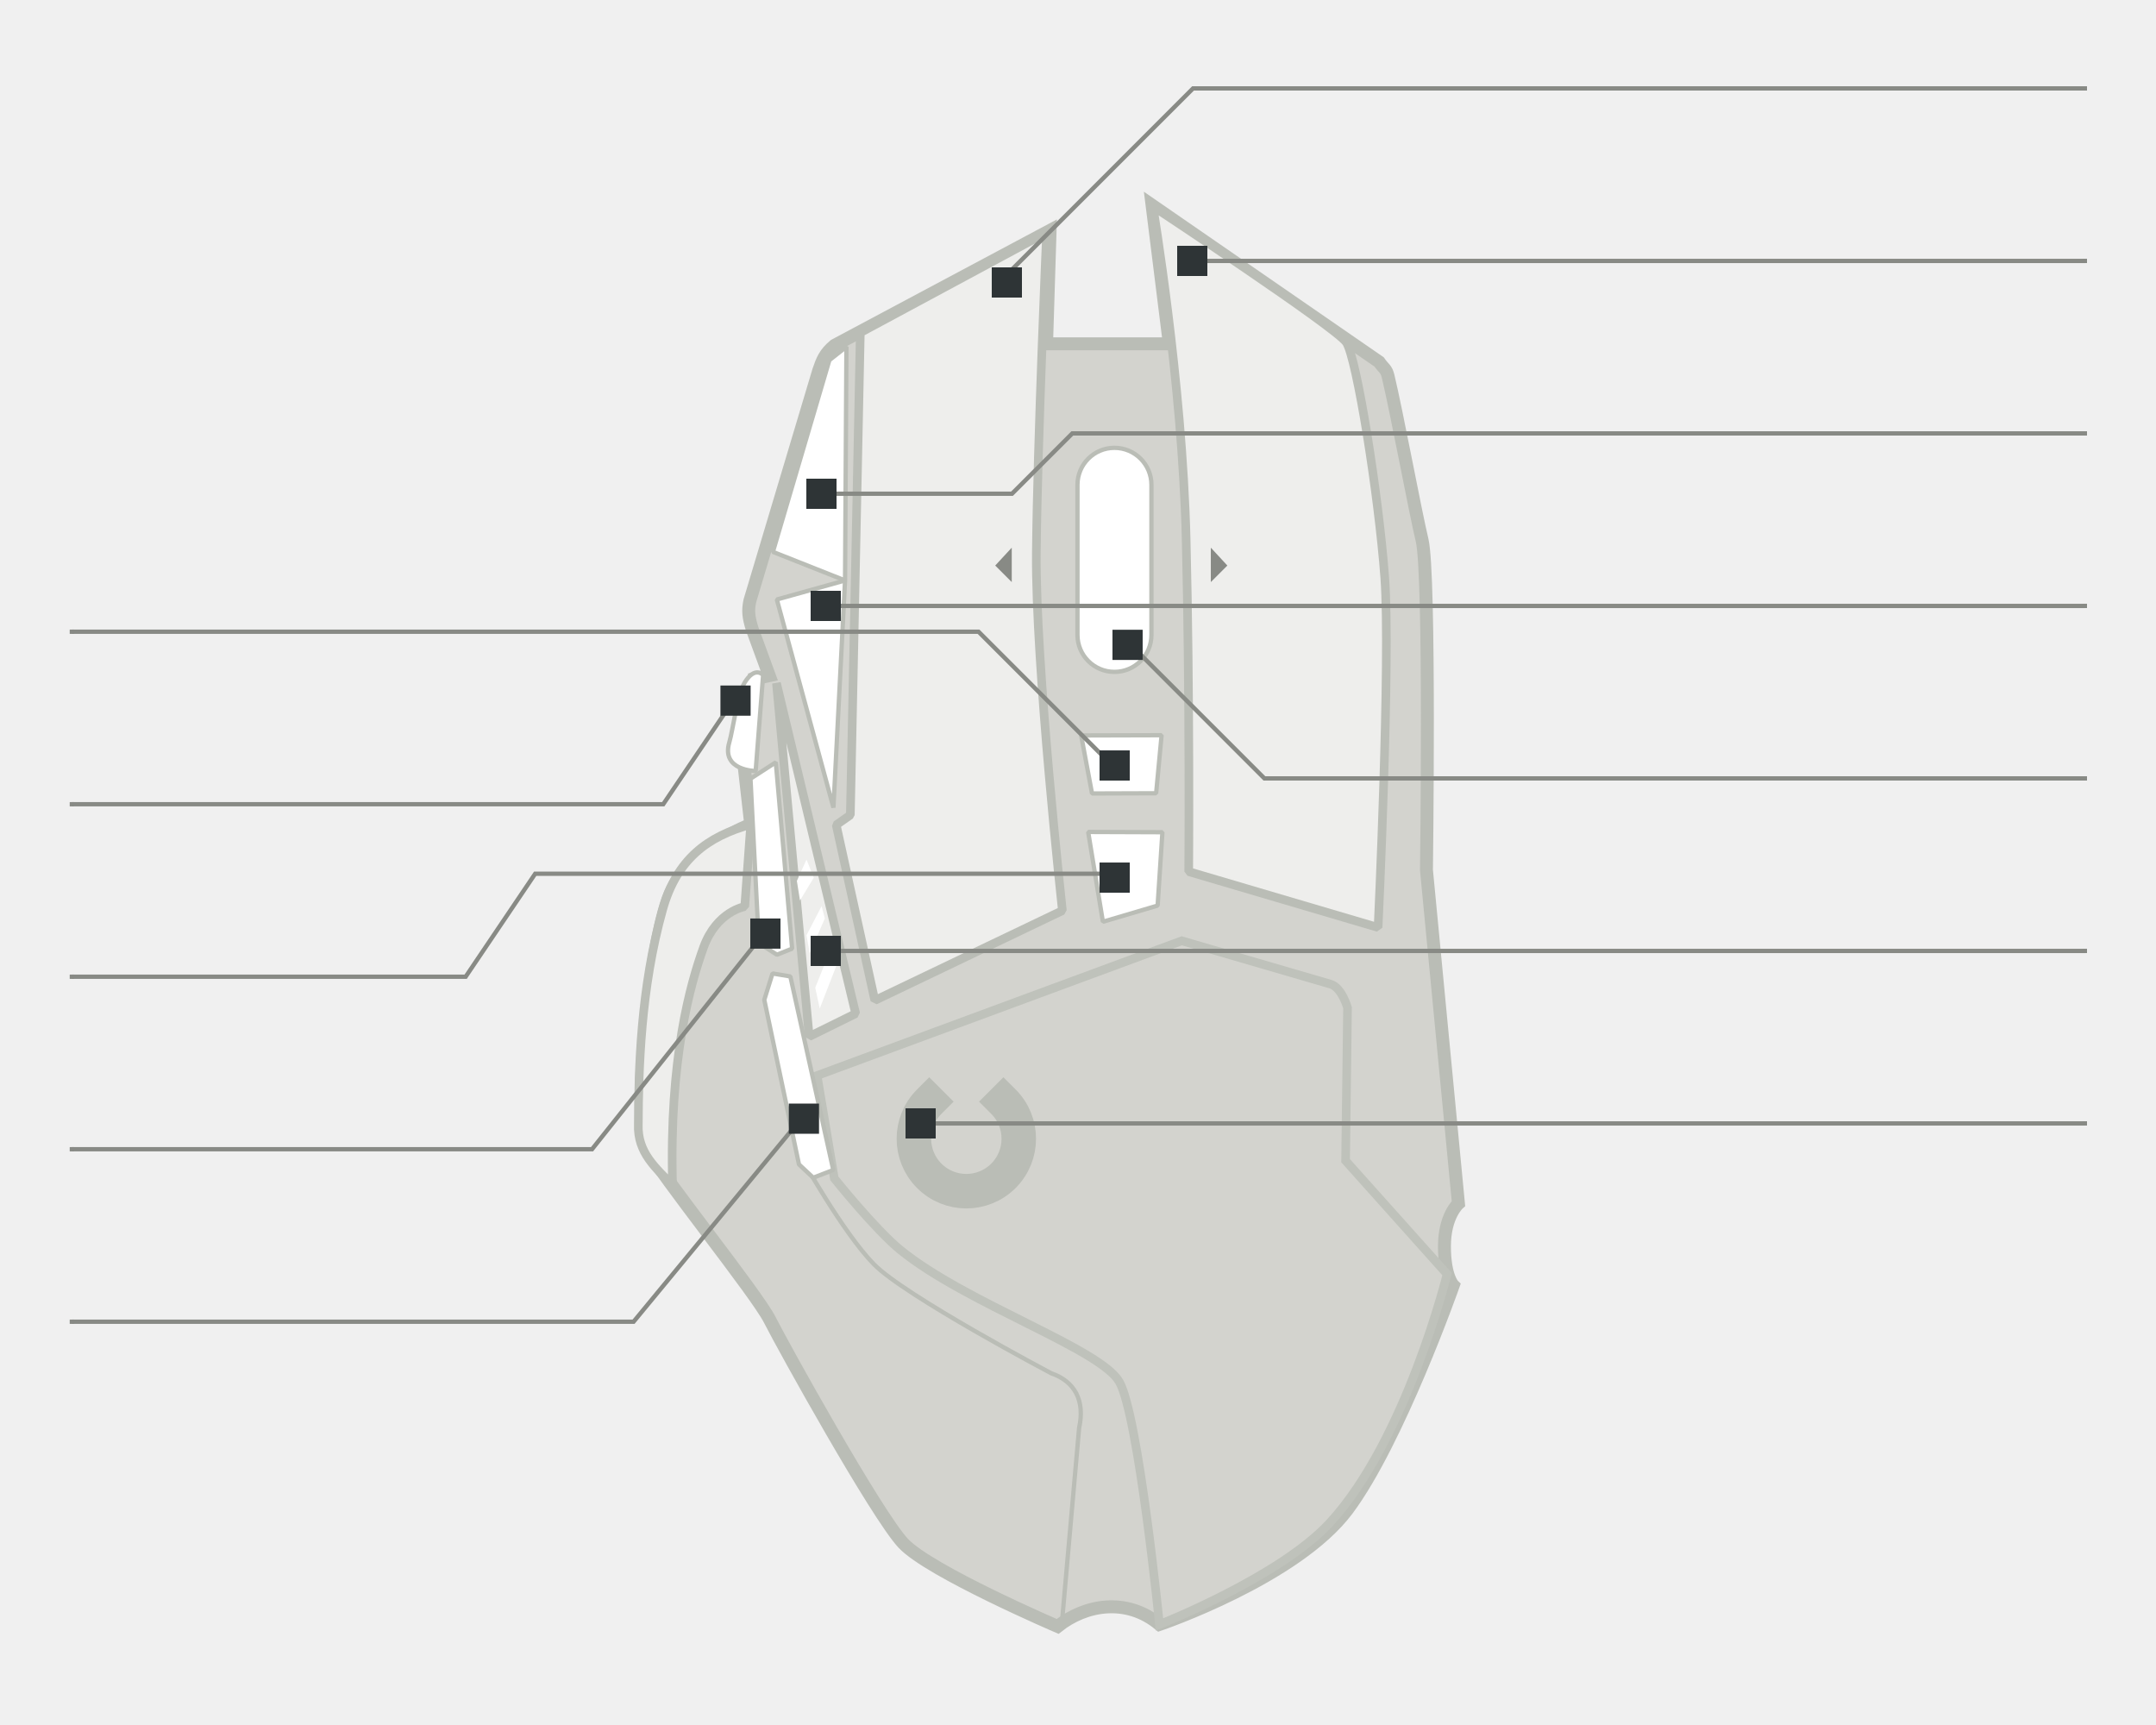
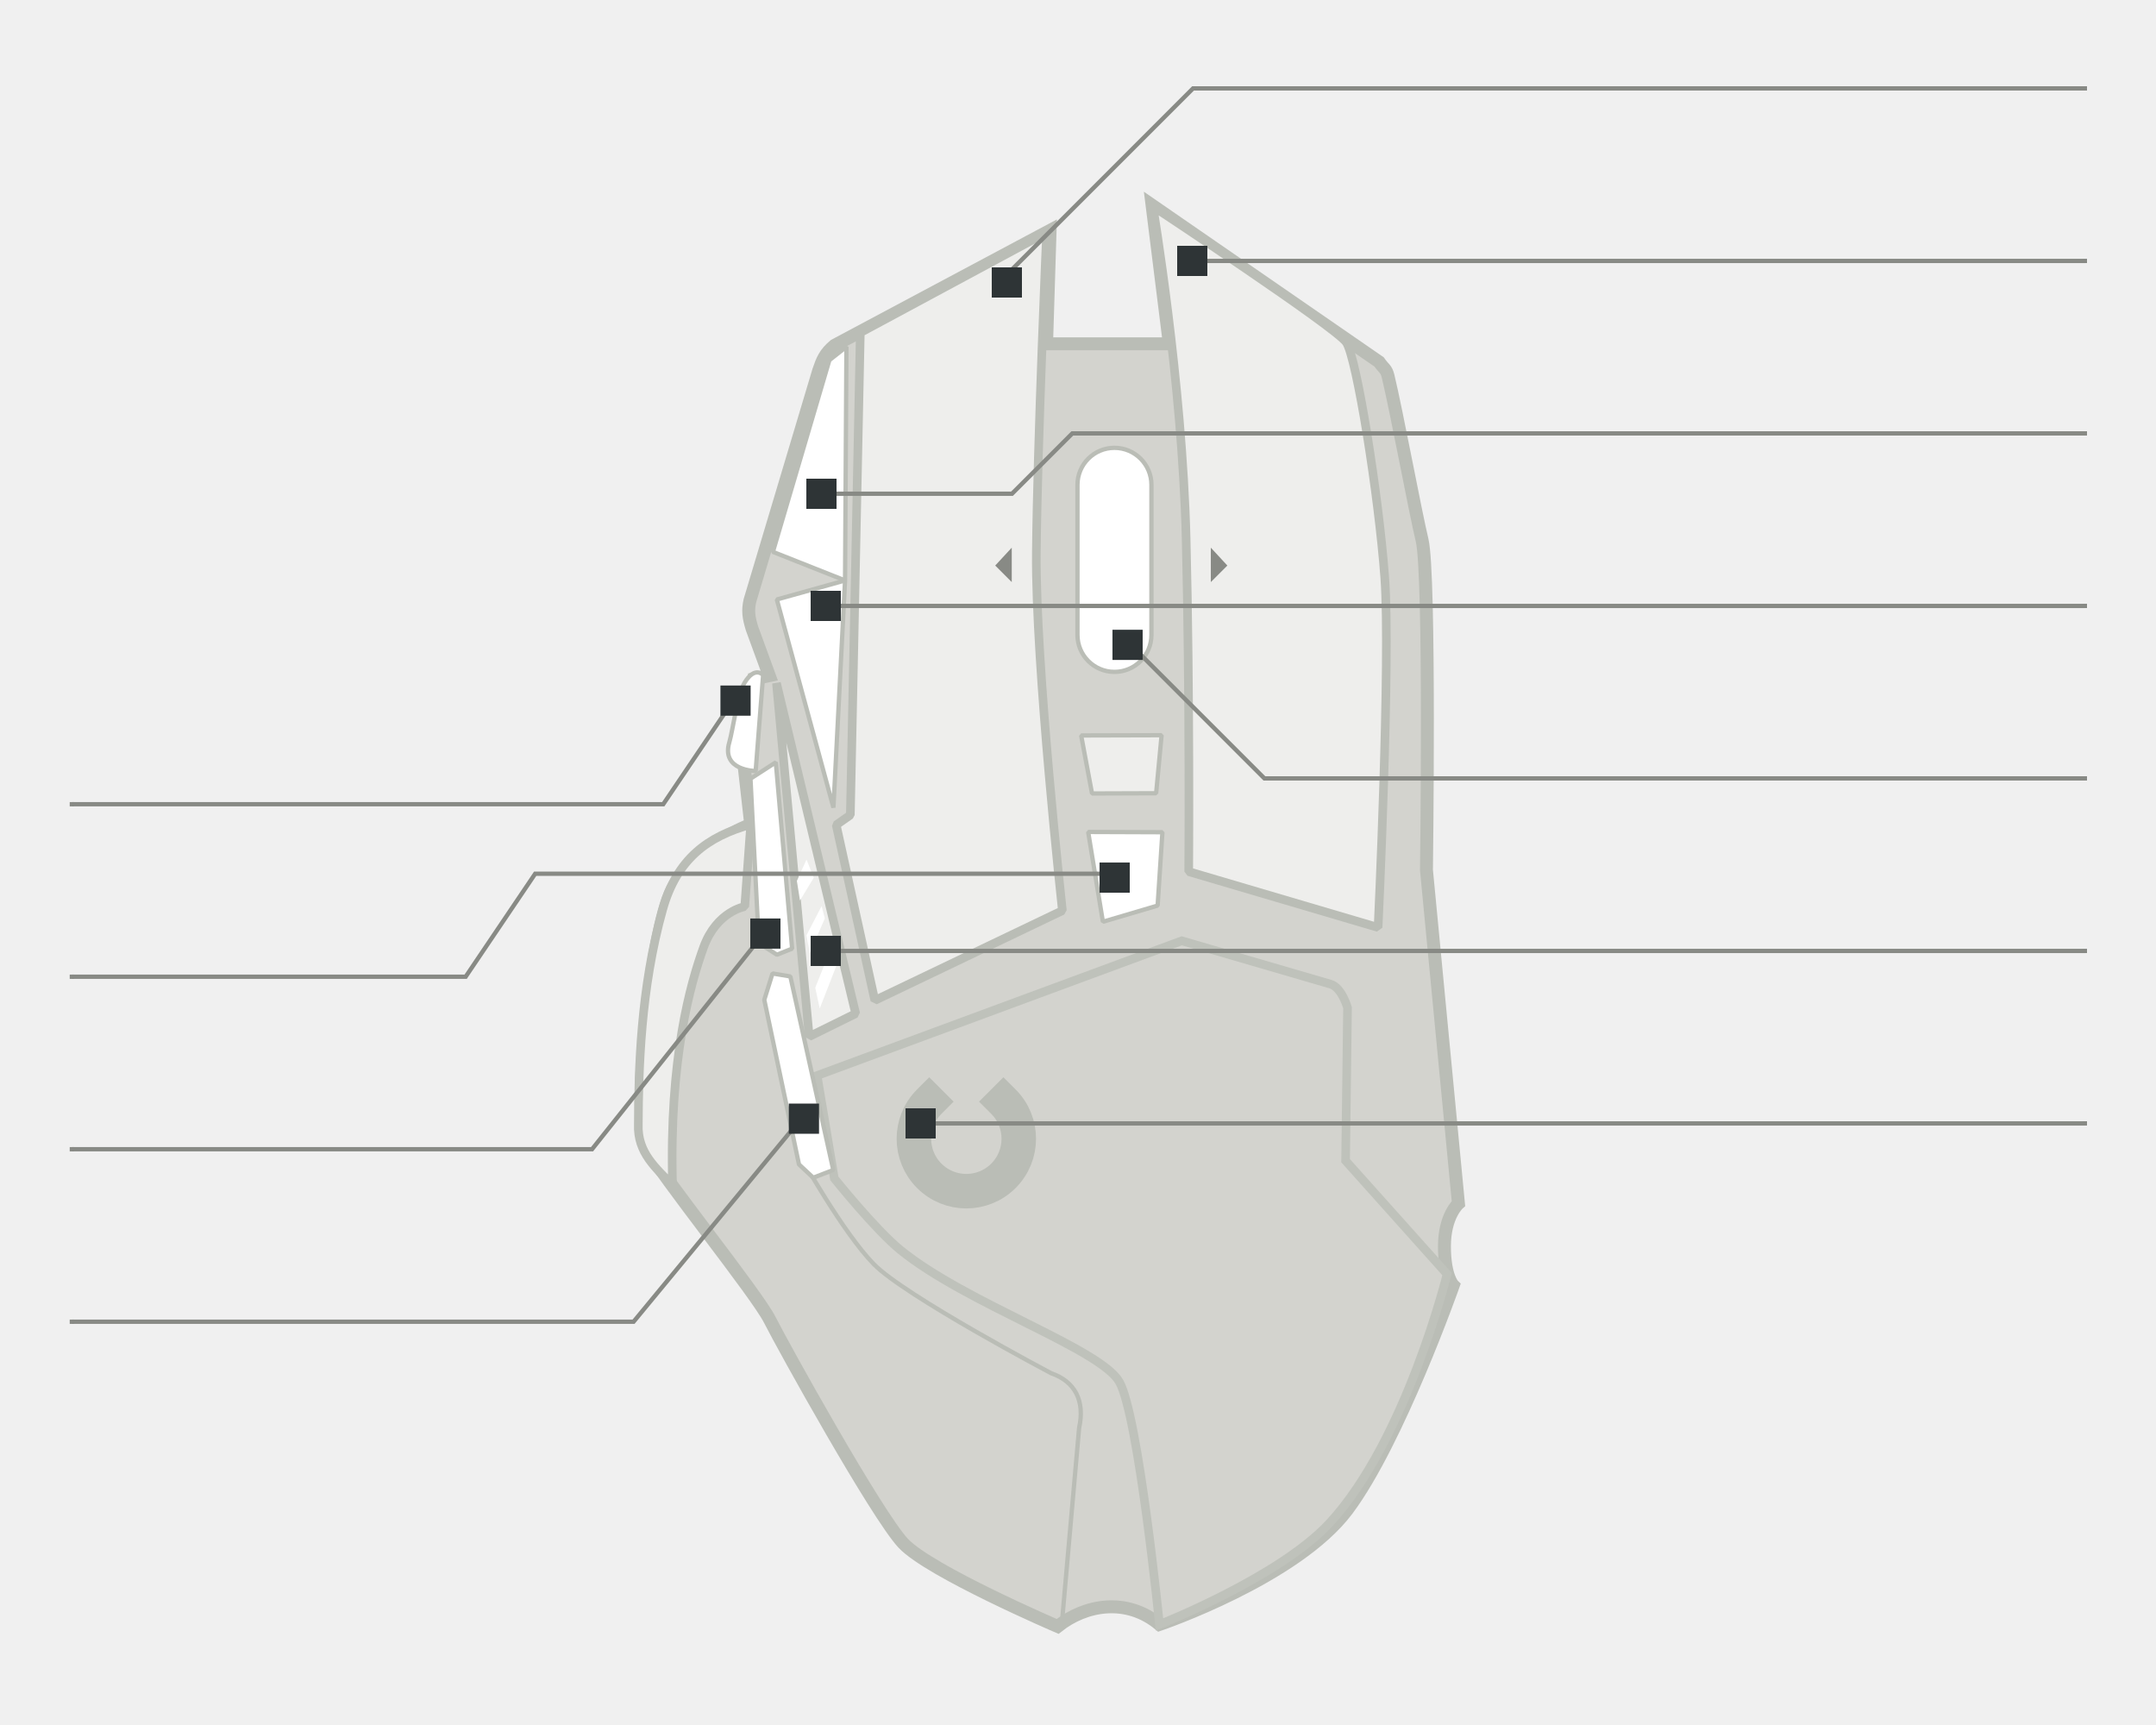
<svg xmlns="http://www.w3.org/2000/svg" width="500" height="400" viewBox="0 0 500 400" version="1.1" id="svg8">
  <defs id="defs2" />
  <g id="layer2" transform="translate(0,-400)" style="display:inline">
    <g transform="translate(-374,-4.864278e-6)" id="g1170">
      <path id="path981" d="m 617.529,453.42 -49.991,26.669 c -2.224,1.869 -2.818,3.358 -3.665,5.833 l -15.956,53.347 c -0.497,2.255 -0.342,3.748 0.485,6.467 l 3.999,10.932 -3.532,0.742 -1.359,12.371 -1.504,2.851 2.099,18.555 c 0,0 -13.036,4.818 -18.23,15.009 -5.194,10.191 -9.295,53.535 -6.036,59.82 3.259,6.285 25.602,33.906 28.707,40.078 3.105,6.173 24.796,45.226 30.931,51.771 6.135,6.545 35.799,19.276 35.799,19.276 6.394,-5.082 15.987,-6.802 23.617,-0.456 0,0 31.722,-10.768 43.561,-26.606 11.839,-15.838 24.577,-52.023 24.577,-52.023 0,0 -2.047,-1.987 -2.047,-9.068 0,-7.081 3.244,-9.907 3.244,-9.907 l -7.416,-77.332 c 0,0 0.905,-68.515 -1.015,-76.499 -1.579,-6.568 -5.906,-29.813 -7.887,-38.022 -0.427,-1.769 -0.951,-1.657 -2.079,-3.299 l -52.652,-36.341 4.004,32.134 h -28.471 z" style="color:#000000;overflow:visible;opacity:1;vector-effect:none;fill:#d3d3ce;fill-opacity:1;stroke:#babdb6;stroke-width:3;stroke-linecap:butt;stroke-linejoin:miter;stroke-miterlimit:4;stroke-dasharray:none;stroke-dashoffset:0;stroke-opacity:1;marker:none;marker-start:none;marker-mid:none;marker-end:none;paint-order:normal" />
      <path id="path1014" d="m 648.063,618.156 34.518,10.056 c 2.629,0.808 3.926,5.47 3.926,5.47 l -0.448,35.466 23.533,26.292 c 0,0 -9.441,38.41 -27.232,57.702 -11.61,12.589 -39.467,23.544 -39.467,23.544 0,0 -4.876,-48.516 -9.305,-56.255 -4.429,-7.739 -35.487,-18.119 -50.815,-30.612 -5.821,-4.745 -15.279,-16.557 -15.279,-16.557 l -4.003,-23.86 z" style="color:#000000;overflow:visible;opacity:1;vector-effect:none;fill:#d3d3ce;fill-opacity:1;stroke:#bfc2bb;stroke-width:2;stroke-linecap:square;stroke-linejoin:miter;stroke-miterlimit:4;stroke-dasharray:none;stroke-dashoffset:0;stroke-opacity:1;marker:none;marker-start:none;marker-mid:none;marker-end:none;paint-order:normal" />
      <path id="path1144" d="m 620.346,775.426 3.918,-44.347 c 1.383,-6.281 -0.996,-10.76 -6.481,-12.643 0,0 -33.976,-17.943 -41.165,-25.327 -7.189,-7.384 -16.897,-24.847 -16.897,-24.847" style="color:#000000;overflow:visible;opacity:1;vector-effect:none;fill:none;fill-opacity:1;stroke:#babdb6;stroke-width:1;stroke-linecap:butt;stroke-linejoin:bevel;stroke-miterlimit:4;stroke-dasharray:none;stroke-dashoffset:0;stroke-opacity:1;marker:none;marker-start:none;marker-mid:none;marker-end:none;paint-order:normal" />
      <path style="color:#000000;display:inline;overflow:visible;vector-effect:none;fill:none;fill-opacity:1;stroke:#babdb6;stroke-width:8;stroke-linecap:square;stroke-linejoin:bevel;stroke-miterlimit:4;stroke-dasharray:none;stroke-opacity:1" id="path1012" d="m -655.454,606.704 a 12.163,12.163 0 0 1 -17.201,0 12.163,12.163 0 0 1 0,-17.201 12.163,12.163 0 0 1 17.201,0" transform="rotate(-90)" />
      <path id="path1030" d="m 548.106,591.188 -1.39,19.036 c 0,0 -6.519,1.072 -9.55,9.447 -3.03,8.375 -8.018,25.682 -7.193,55.162 -3.805,-3.924 -8.2,-7.548 -7.939,-14.112 0.057,-12.697 0.502,-31.561 5.665,-49.89 3.266,-11.594 10.357,-16.872 20.407,-19.643 z" style="color:#000000;overflow:visible;opacity:1;vector-effect:none;fill:#eeeeec;fill-opacity:1;stroke:#babdb6;stroke-width:2;stroke-linecap:butt;stroke-linejoin:bevel;stroke-miterlimit:4;stroke-dasharray:none;stroke-dashoffset:0;stroke-opacity:1;marker:none;marker-start:none;marker-mid:none;marker-end:none;paint-order:normal" />
      <path id="path1060" d="m 616.73,453.878 -43.215,23.256 -2.309,111.858 -3.279,2.299 8.956,40.684 43.496,-20.816 c 0,0 -6.293,-57.395 -6.042,-82.962 0.25,-25.567 2.393,-74.318 2.393,-74.318 z" style="color:#000000;overflow:visible;opacity:1;vector-effect:none;fill:#eeeeec;fill-opacity:1;stroke:#babdb6;stroke-width:2;stroke-linecap:butt;stroke-linejoin:bevel;stroke-miterlimit:4;stroke-dasharray:none;stroke-dashoffset:0;stroke-opacity:1;marker:none;marker-start:none;marker-mid:none;marker-end:none;paint-order:normal" />
      <path id="path1062" d="m 641.359,447.844 c 0,0 6.821,40.569 7.718,77.069 0.897,36.499 0.602,77.204 0.602,77.204 l 43.915,12.952 c 0,0 2.947,-62.037 1.541,-81.155 -1.406,-19.118 -6.517,-50.977 -8.905,-54.508 -2.388,-3.531 -44.872,-31.562 -44.872,-31.562 z" style="color:#000000;overflow:visible;opacity:1;vector-effect:none;fill:#eeeeec;fill-opacity:1;stroke:#babdb6;stroke-width:2;stroke-linecap:butt;stroke-linejoin:bevel;stroke-miterlimit:4;stroke-dasharray:none;stroke-dashoffset:0;stroke-opacity:1;marker:none;marker-start:none;marker-mid:none;marker-end:none;paint-order:normal" />
      <path id="path1064" d="m 626.361,592.915 3.413,20.823 12.693,-3.75 1.11,-17.009 z" style="color:#000000;overflow:visible;opacity:1;vector-effect:none;fill:#ffffff;fill-opacity:1;stroke:#babdb6;stroke-width:1;stroke-linecap:butt;stroke-linejoin:bevel;stroke-miterlimit:4;stroke-dasharray:none;stroke-dashoffset:0;stroke-opacity:1;marker:none;marker-start:none;marker-mid:none;marker-end:none;paint-order:normal" />
-       <path id="path1066" d="m 624.733,570.54 2.519,13.457 14.868,-0.051 1.267,-13.46 z" style="color:#000000;overflow:visible;opacity:1;vector-effect:none;fill:#ffffff;fill-opacity:1;stroke:#babdb6;stroke-width:1;stroke-linecap:butt;stroke-linejoin:bevel;stroke-miterlimit:4;stroke-dasharray:none;stroke-dashoffset:0;stroke-opacity:1;marker:none;marker-start:none;marker-mid:none;marker-end:none;paint-order:normal" />
+       <path id="path1066" d="m 624.733,570.54 2.519,13.457 14.868,-0.051 1.267,-13.46 z" style="color:#000000;overflow:visible;opacity:1;vector-effect:none;fill:#eeeeec;fill-opacity:1;stroke:#babdb6;stroke-width:1;stroke-linecap:butt;stroke-linejoin:bevel;stroke-miterlimit:4;stroke-dasharray:none;stroke-dashoffset:0;stroke-opacity:1;marker:none;marker-start:none;marker-mid:none;marker-end:none;paint-order:normal" />
      <rect style="color:#000000;overflow:visible;opacity:1;vector-effect:none;fill:#ffffff;fill-opacity:1;stroke:#babdb6;stroke-width:1;stroke-linecap:butt;stroke-linejoin:bevel;stroke-miterlimit:4;stroke-dasharray:none;stroke-dashoffset:0;stroke-opacity:1;marker:none;marker-start:none;marker-mid:none;marker-end:none;paint-order:normal" id="rect1068" width="17.153" height="51.955" x="623.876" y="503.845" rx="8.576" ry="8.576" />
      <path id="path1098" d="m 569.976,534.6 -16.732,-6.633 13.096,-44.449 3.955,-3.119 z" style="color:#000000;overflow:visible;opacity:1;vector-effect:none;fill:#ffffff;fill-opacity:1;stroke:#babdb6;stroke-width:1;stroke-linecap:butt;stroke-linejoin:bevel;stroke-miterlimit:4;stroke-dasharray:none;stroke-dashoffset:0;stroke-opacity:1;marker:none;marker-start:none;marker-mid:none;marker-end:none;paint-order:normal" />
      <path id="path1100" d="m 569.976,534.6 -15.818,4.414 13.124,48.262 z" style="color:#000000;overflow:visible;opacity:1;vector-effect:none;fill:#ffffff;fill-opacity:1;stroke:#babdb6;stroke-width:1;stroke-linecap:butt;stroke-linejoin:bevel;stroke-miterlimit:4;stroke-dasharray:none;stroke-dashoffset:0;stroke-opacity:1;marker:none;marker-start:none;marker-mid:none;marker-end:none;paint-order:normal" />
      <path style="color:#000000;display:inline;overflow:visible;opacity:1;vector-effect:none;fill:#ffffff;fill-opacity:1;stroke:#babdb6;stroke-width:1;stroke-linecap:butt;stroke-linejoin:bevel;stroke-miterlimit:4;stroke-dasharray:none;stroke-dashoffset:0;stroke-opacity:1;marker:none;marker-start:none;marker-mid:none;marker-end:none;paint-order:normal" d="m 550.976,556.551 -1.731,22.234 c 0,0 -8.075,-0.038 -6.103,-6.678 0.797,-2.683 1.882,-11.101 3.54,-13.81 2.445,-3.994 4.295,-1.746 4.295,-1.746 z" id="path1473" />
      <path id="path1118" d="m 553.917,576.77 3.789,43.208 -3.529,1.4 -4.19,-2.673 -1.94,-38.139 z" style="color:#000000;overflow:visible;opacity:1;vector-effect:none;fill:#ffffff;fill-opacity:1;stroke:#babdb6;stroke-width:1;stroke-linecap:butt;stroke-linejoin:bevel;stroke-miterlimit:4;stroke-dasharray:none;stroke-dashoffset:0;stroke-opacity:1;marker:none;marker-start:none;marker-mid:none;marker-end:none;paint-order:normal" />
      <path id="path1120" d="m 557.291,626.423 -4.137,-0.694 -1.907,6.11 8.042,38.166 3.307,3.087 4.65,-1.789 z" style="color:#000000;overflow:visible;opacity:1;vector-effect:none;fill:#ffffff;fill-opacity:1;stroke:#babdb6;stroke-width:1;stroke-linecap:butt;stroke-linejoin:bevel;stroke-miterlimit:4;stroke-dasharray:none;stroke-dashoffset:0;stroke-opacity:1;marker:none;marker-start:none;marker-mid:none;marker-end:none;paint-order:normal" />
      <path id="path1122" d="m 554.073,558.406 18.369,76.635 -10.782,5.315 z" style="color:#000000;overflow:visible;opacity:1;vector-effect:none;fill:#eeeeec;fill-opacity:1;stroke:#babdb6;stroke-width:2;stroke-linecap:butt;stroke-linejoin:bevel;stroke-miterlimit:4;stroke-dasharray:none;stroke-dashoffset:0;stroke-opacity:1;marker:none;marker-start:none;marker-mid:none;marker-end:none;paint-order:normal" />
      <path id="path1138" d="m 561.036,599.318 1.685,4.214 -3.197,5.27 -0.721,-4.53 z" style="color:#000000;overflow:visible;opacity:1;vector-effect:none;fill:#ffffff;fill-opacity:1;stroke:none;stroke-width:2;stroke-linecap:butt;stroke-linejoin:bevel;stroke-miterlimit:4;stroke-dasharray:none;stroke-dashoffset:0;stroke-opacity:1;marker:none;marker-start:none;marker-mid:none;marker-end:none;paint-order:normal" />
      <path id="path1140" d="m 564.538,610.123 0.75,2.85 -3.502,8.031 -0.75,-4.132 z" style="color:#000000;overflow:visible;opacity:1;vector-effect:none;fill:#ffffff;fill-opacity:1;stroke:none;stroke-width:2;stroke-linecap:butt;stroke-linejoin:bevel;stroke-miterlimit:4;stroke-dasharray:none;stroke-dashoffset:0;stroke-opacity:1;marker:none;marker-start:none;marker-mid:none;marker-end:none;paint-order:normal" />
      <path id="path1142" d="m 566.945,619.358 1.458,3.461 -4.297,11.033 -1.043,-4.823 z" style="color:#000000;overflow:visible;opacity:1;vector-effect:none;fill:#ffffff;fill-opacity:1;stroke:none;stroke-width:2;stroke-linecap:butt;stroke-linejoin:bevel;stroke-miterlimit:4;stroke-dasharray:none;stroke-dashoffset:0;stroke-opacity:1;marker:none;marker-start:none;marker-mid:none;marker-end:none;paint-order:normal" />
      <path id="path1146" d="m 654.803,526.996 v 7.976 l 3.833,-3.833 z" style="color:#000000;overflow:visible;opacity:1;vector-effect:none;fill:#888a85;fill-opacity:1;stroke:none;stroke-width:1;stroke-linecap:butt;stroke-linejoin:bevel;stroke-miterlimit:4;stroke-dasharray:none;stroke-dashoffset:0;stroke-opacity:1;marker:none;marker-start:none;marker-mid:none;marker-end:none;paint-order:normal" />
      <path style="color:#000000;overflow:visible;opacity:1;vector-effect:none;fill:#888a85;fill-opacity:1;stroke:none;stroke-width:1;stroke-linecap:butt;stroke-linejoin:bevel;stroke-miterlimit:4;stroke-dasharray:none;stroke-dashoffset:0;stroke-opacity:1;marker:none;marker-start:none;marker-mid:none;marker-end:none;paint-order:normal" d="m 608.636,526.996 v 7.976 l -3.833,-3.833 z" id="path1148" />
    </g>
  </g>
  <g id="layer3" style="display:inline">
    <path style="color:#000000;overflow:visible;opacity:1;vector-effect:none;fill:none;fill-opacity:1;stroke:#888a85;stroke-width:1;stroke-linecap:square;stroke-linejoin:miter;stroke-miterlimit:4;stroke-dasharray:none;stroke-dashoffset:0;stroke-opacity:1;marker:none;marker-start:none;marker-mid:none;marker-end:none;paint-order:normal" d="m 234.687,62.492 41.986,-41.986 H 483" id="path954" />
    <rect style="color:#000000;overflow:visible;opacity:1;vector-effect:none;fill:#2e3436;fill-opacity:1;stroke:none;stroke-width:2;stroke-linecap:square;stroke-linejoin:miter;stroke-miterlimit:4;stroke-dasharray:none;stroke-dashoffset:0;stroke-opacity:1;marker:none;marker-start:none;marker-mid:none;marker-end:none;paint-order:normal" id="rect952" width="7" height="7" x="230" y="62" />
    <path id="path958" d="M 275.037,60.506 H 483.056" style="color:#000000;overflow:visible;opacity:1;vector-effect:none;fill:none;fill-opacity:1;stroke:#888a85;stroke-width:1;stroke-linecap:square;stroke-linejoin:miter;stroke-miterlimit:4;stroke-dasharray:none;stroke-dashoffset:0;stroke-opacity:1;marker:none;marker-start:none;marker-mid:none;marker-end:none;paint-order:normal" />
    <rect y="57" x="273" height="7" width="7" id="rect968" style="color:#000000;overflow:visible;opacity:1;vector-effect:none;fill:#2e3436;fill-opacity:1;stroke:none;stroke-width:2;stroke-linecap:square;stroke-linejoin:miter;stroke-miterlimit:4;stroke-dasharray:none;stroke-dashoffset:0;stroke-opacity:1;marker:none;marker-start:none;marker-mid:none;marker-end:none;paint-order:normal" />
    <path style="color:#000000;overflow:visible;opacity:1;vector-effect:none;fill:none;fill-opacity:1;stroke:#888a85;stroke-width:1;stroke-linecap:square;stroke-linejoin:miter;stroke-miterlimit:4;stroke-dasharray:none;stroke-dashoffset:0;stroke-opacity:1;marker:none;marker-start:none;marker-mid:none;marker-end:none;paint-order:normal" d="M 483,100.506 H 248.673 l -13.986,13.986 h -45.121" id="path960" />
    <rect style="color:#000000;overflow:visible;opacity:1;vector-effect:none;fill:#2e3436;fill-opacity:1;stroke:none;stroke-width:2;stroke-linecap:square;stroke-linejoin:miter;stroke-miterlimit:4;stroke-dasharray:none;stroke-dashoffset:0;stroke-opacity:1;marker:none;marker-start:none;marker-mid:none;marker-end:none;paint-order:normal" id="rect970" width="7" height="7" x="187" y="111" />
    <path id="path962" d="M 483,140.506 H 189.326" style="color:#000000;overflow:visible;opacity:1;vector-effect:none;fill:none;fill-opacity:1;stroke:#888a85;stroke-width:1;stroke-linecap:square;stroke-linejoin:miter;stroke-miterlimit:4;stroke-dasharray:none;stroke-dashoffset:0;stroke-opacity:1;marker:none;marker-start:none;marker-mid:none;marker-end:none;paint-order:normal" />
    <rect y="137" x="188" height="7" width="7" id="rect972" style="color:#000000;overflow:visible;opacity:1;vector-effect:none;fill:#2e3436;fill-opacity:1;stroke:none;stroke-width:2;stroke-linecap:square;stroke-linejoin:miter;stroke-miterlimit:4;stroke-dasharray:none;stroke-dashoffset:0;stroke-opacity:1;marker:none;marker-start:none;marker-mid:none;marker-end:none;paint-order:normal" />
    <path style="color:#000000;overflow:visible;opacity:1;vector-effect:none;fill:none;fill-opacity:1;stroke:#888a85;stroke-width:1;stroke-linecap:square;stroke-linejoin:miter;stroke-miterlimit:4;stroke-dasharray:none;stroke-dashoffset:0;stroke-opacity:1;marker:none;marker-start:none;marker-mid:none;marker-end:none;paint-order:normal" d="M 483,180.506 H 293.237 l -30.123,-30.123" id="path964" />
    <rect style="color:#000000;overflow:visible;opacity:1;vector-effect:none;fill:#2e3436;fill-opacity:1;stroke:none;stroke-width:2;stroke-linecap:square;stroke-linejoin:miter;stroke-miterlimit:4;stroke-dasharray:none;stroke-dashoffset:0;stroke-opacity:1;marker:none;marker-start:none;marker-mid:none;marker-end:none;paint-order:normal" id="rect974" width="7" height="7" x="257.994" y="146.031" />
    <rect style="color:#000000;overflow:visible;vector-effect:none;fill:#888a85;fill-opacity:1;stroke:none;stroke-linecap:round" id="button0" width="1" height="1" x="483" y="20" />
    <rect y="60" x="483" height="1" width="1" id="button1" style="color:#000000;overflow:visible;vector-effect:none;fill:#888a85;fill-opacity:1;stroke:none;stroke-linecap:round" />
    <rect style="color:#000000;overflow:visible;vector-effect:none;fill:#888a85;fill-opacity:1;stroke:none;stroke-linecap:round" id="button2" width="1" height="1" x="483" y="100" />
    <rect y="140" x="483" height="1" width="1" id="button3" style="color:#000000;overflow:visible;vector-effect:none;fill:#888a85;fill-opacity:1;stroke:none;stroke-linecap:round" />
    <rect style="color:#000000;overflow:visible;vector-effect:none;fill:#888a85;fill-opacity:1;stroke:none;stroke-linecap:round" id="button4" width="1" height="1" x="483" y="180" />
-     <path id="path1247" d="m 17.169,146.484 h 209.763 l 30.123,30.123" style="color:#000000;overflow:visible;opacity:1;vector-effect:none;fill:none;fill-opacity:1;stroke:#888a85;stroke-width:1;stroke-linecap:square;stroke-linejoin:miter;stroke-miterlimit:4;stroke-dasharray:none;stroke-dashoffset:0;stroke-opacity:1;marker:none;marker-start:none;marker-mid:none;marker-end:none;paint-order:normal" />
-     <rect y="-181.006" x="-262" height="7" width="7" id="rect1249" style="color:#000000;overflow:visible;opacity:1;vector-effect:none;fill:#2e3436;fill-opacity:1;stroke:none;stroke-width:2;stroke-linecap:square;stroke-linejoin:miter;stroke-miterlimit:4;stroke-dasharray:none;stroke-dashoffset:0;stroke-opacity:1;marker:none;marker-start:none;marker-mid:none;marker-end:none;paint-order:normal" transform="scale(-1)" />
-     <rect y="-146.99" x="-17.169" height="1" width="1" id="button5" style="color:#000000;overflow:visible;vector-effect:none;fill:#888a85;fill-opacity:1;stroke:none;stroke-linecap:round" transform="scale(-1)" />
    <path style="color:#000000;overflow:visible;opacity:1;vector-effect:none;fill:none;fill-opacity:1;stroke:#888a85;stroke-width:1;stroke-linecap:square;stroke-linejoin:miter;stroke-miterlimit:4;stroke-dasharray:none;stroke-dashoffset:0;stroke-opacity:1;marker:none;marker-start:none;marker-mid:none;marker-end:none;paint-order:normal" d="m 17.169,226.484 90.823,0 16.123,-23.877 132.343,0" id="path1259" />
    <rect transform="scale(-1)" style="color:#000000;overflow:visible;opacity:1;vector-effect:none;fill:#2e3436;fill-opacity:1;stroke:none;stroke-width:2;stroke-linecap:square;stroke-linejoin:miter;stroke-miterlimit:4;stroke-dasharray:none;stroke-dashoffset:0;stroke-opacity:1;marker:none;marker-start:none;marker-mid:none;marker-end:none;paint-order:normal" id="rect1261" width="7" height="7" x="-262" y="-207.006" />
-     <rect transform="scale(-1)" style="color:#000000;overflow:visible;vector-effect:none;fill:#888a85;fill-opacity:1;stroke:none;stroke-linecap:round" id="button7" width="1" height="1" x="-17.169" y="-226.99" />
+     <rect transform="scale(-1)" style="color:#000000;overflow:visible;vector-effect:none;fill:#888a85;fill-opacity:1;stroke:none;stroke-linecap:round" id="button6" width="1" height="1" x="-17.169" y="-226.99" />
    <path style="color:#000000;overflow:visible;opacity:1;vector-effect:none;fill:none;fill-opacity:1;stroke:#888a85;stroke-width:1;stroke-linecap:square;stroke-linejoin:miter;stroke-miterlimit:4;stroke-dasharray:none;stroke-dashoffset:0;stroke-opacity:1;marker:none;marker-start:none;marker-mid:none;marker-end:none;paint-order:normal" d="m 17.169,306.484 h 129.763 l 37.479,-45.406" id="path1295" />
    <path id="path896" d="m 17.169,266.484 120.136,0 39.694,-49.877" style="color:#000000;overflow:visible;opacity:1;vector-effect:none;fill:none;fill-opacity:1;stroke:#888a85;stroke-width:1;stroke-linecap:square;stroke-linejoin:miter;stroke-miterlimit:4;stroke-dasharray:none;stroke-dashoffset:0;stroke-opacity:1;marker:none;marker-start:none;marker-mid:none;marker-end:none;paint-order:normal" />
    <rect transform="scale(-1)" style="color:#000000;overflow:visible;opacity:1;vector-effect:none;fill:#2e3436;fill-opacity:1;stroke:none;stroke-width:2;stroke-linecap:square;stroke-linejoin:miter;stroke-miterlimit:4;stroke-dasharray:none;stroke-dashoffset:0;stroke-opacity:1;marker:none;marker-start:none;marker-mid:none;marker-end:none;paint-order:normal" id="rect1297" width="7" height="7" x="-181.002" y="-219.982" />
    <rect y="-262.902" x="-189.938" height="7" width="7" id="rect1301" style="color:#000000;overflow:visible;opacity:1;vector-effect:none;fill:#2e3436;fill-opacity:1;stroke:none;stroke-width:2;stroke-linecap:square;stroke-linejoin:miter;stroke-miterlimit:4;stroke-dasharray:none;stroke-dashoffset:0;stroke-opacity:1;marker:none;marker-start:none;marker-mid:none;marker-end:none;paint-order:normal" transform="scale(-1)" />
-     <rect transform="scale(-1)" style="color:#000000;overflow:visible;vector-effect:none;fill:#888a85;fill-opacity:1;stroke:none;stroke-linecap:round" id="button6" width="1" height="1" x="-17.169" y="-186.99" />
+     <rect transform="scale(-1)" style="color:#000000;overflow:visible;vector-effect:none;fill:#888a85;fill-opacity:1;stroke:none;stroke-linecap:round" id="button5" width="1" height="1" x="-17.169" y="-186.99" />
    <path id="path890" d="m 17.169,186.484 136.645,0 16.123,-23.877" style="color:#000000;overflow:visible;opacity:1;vector-effect:none;fill:none;fill-opacity:1;stroke:#888a85;stroke-width:1;stroke-linecap:square;stroke-linejoin:miter;stroke-miterlimit:4;stroke-dasharray:none;stroke-dashoffset:0;stroke-opacity:1;marker:none;marker-start:none;marker-mid:none;marker-end:none;paint-order:normal" />
-     <rect y="-306.99" x="-17.169" height="1" width="1" id="button9" style="color:#000000;overflow:visible;vector-effect:none;fill:#888a85;fill-opacity:1;stroke:none;stroke-linecap:round" transform="scale(-1)" />
+     <rect y="-306.99" x="-17.169" height="1" width="1" id="button8" style="color:#000000;overflow:visible;vector-effect:none;fill:#888a85;fill-opacity:1;stroke:none;stroke-linecap:round" transform="scale(-1)" />
    <rect transform="scale(-1)" style="color:#000000;overflow:visible;opacity:1;vector-effect:none;fill:#2e3436;fill-opacity:1;stroke:none;stroke-width:2;stroke-linecap:square;stroke-linejoin:miter;stroke-miterlimit:4;stroke-dasharray:none;stroke-dashoffset:0;stroke-opacity:1;marker:none;marker-start:none;marker-mid:none;marker-end:none;paint-order:normal" id="rect894" width="7" height="7" x="-174.078" y="-165.959" />
-     <rect y="-266.99" x="-17.169" height="1" width="1" id="button8" style="color:#000000;overflow:visible;vector-effect:none;fill:#888a85;fill-opacity:1;stroke:none;stroke-linecap:round" transform="scale(-1)" />
+     <rect y="-266.99" x="-17.169" height="1" width="1" id="button7" style="color:#000000;overflow:visible;vector-effect:none;fill:#888a85;fill-opacity:1;stroke:none;stroke-linecap:round" transform="scale(-1)" />
  </g>
  <g id="layer1" style="display:inline">
    <path id="path966" d="M 191.939,220.506 H 483.102" style="color:#000000;display:inline;overflow:visible;opacity:1;vector-effect:none;fill:none;fill-opacity:1;stroke:#888a85;stroke-width:1;stroke-linecap:square;stroke-linejoin:miter;stroke-miterlimit:4;stroke-dasharray:none;stroke-dashoffset:0;stroke-opacity:1;marker:none;marker-start:none;marker-mid:none;marker-end:none;paint-order:normal" />
    <rect y="217" x="188" height="7" width="7" id="rect976" style="color:#000000;display:inline;overflow:visible;opacity:1;vector-effect:none;fill:#2e3436;fill-opacity:1;stroke:none;stroke-width:2;stroke-linecap:square;stroke-linejoin:miter;stroke-miterlimit:4;stroke-dasharray:none;stroke-dashoffset:0;stroke-opacity:1;marker:none;marker-start:none;marker-mid:none;marker-end:none;paint-order:normal" />
    <rect y="220" x="483" height="1" width="1" id="led0" style="color:#000000;display:inline;overflow:visible;vector-effect:none;fill:#888a85;fill-opacity:1;stroke:none;stroke-linecap:round" />
    <path style="color:#000000;display:inline;overflow:visible;opacity:1;vector-effect:none;fill:none;fill-opacity:1;stroke:#888a85;stroke-width:1;stroke-linecap:square;stroke-linejoin:miter;stroke-miterlimit:4;stroke-dasharray:none;stroke-dashoffset:0;stroke-opacity:1;marker:none;marker-start:none;marker-mid:none;marker-end:none;paint-order:normal" d="M 214.644,260.506 H 483" id="path877" />
    <rect style="color:#000000;display:inline;overflow:visible;opacity:1;vector-effect:none;fill:#2e3436;fill-opacity:1;stroke:none;stroke-width:2;stroke-linecap:square;stroke-linejoin:miter;stroke-miterlimit:4;stroke-dasharray:none;stroke-dashoffset:0;stroke-opacity:1;marker:none;marker-start:none;marker-mid:none;marker-end:none;paint-order:normal" id="rect879" width="7" height="7" x="210" y="257" />
    <rect style="color:#000000;display:inline;overflow:visible;vector-effect:none;fill:#888a85;fill-opacity:1;stroke:none;stroke-linecap:round" id="led1" width="1" height="1" x="483" y="260" />
  </g>
</svg>
